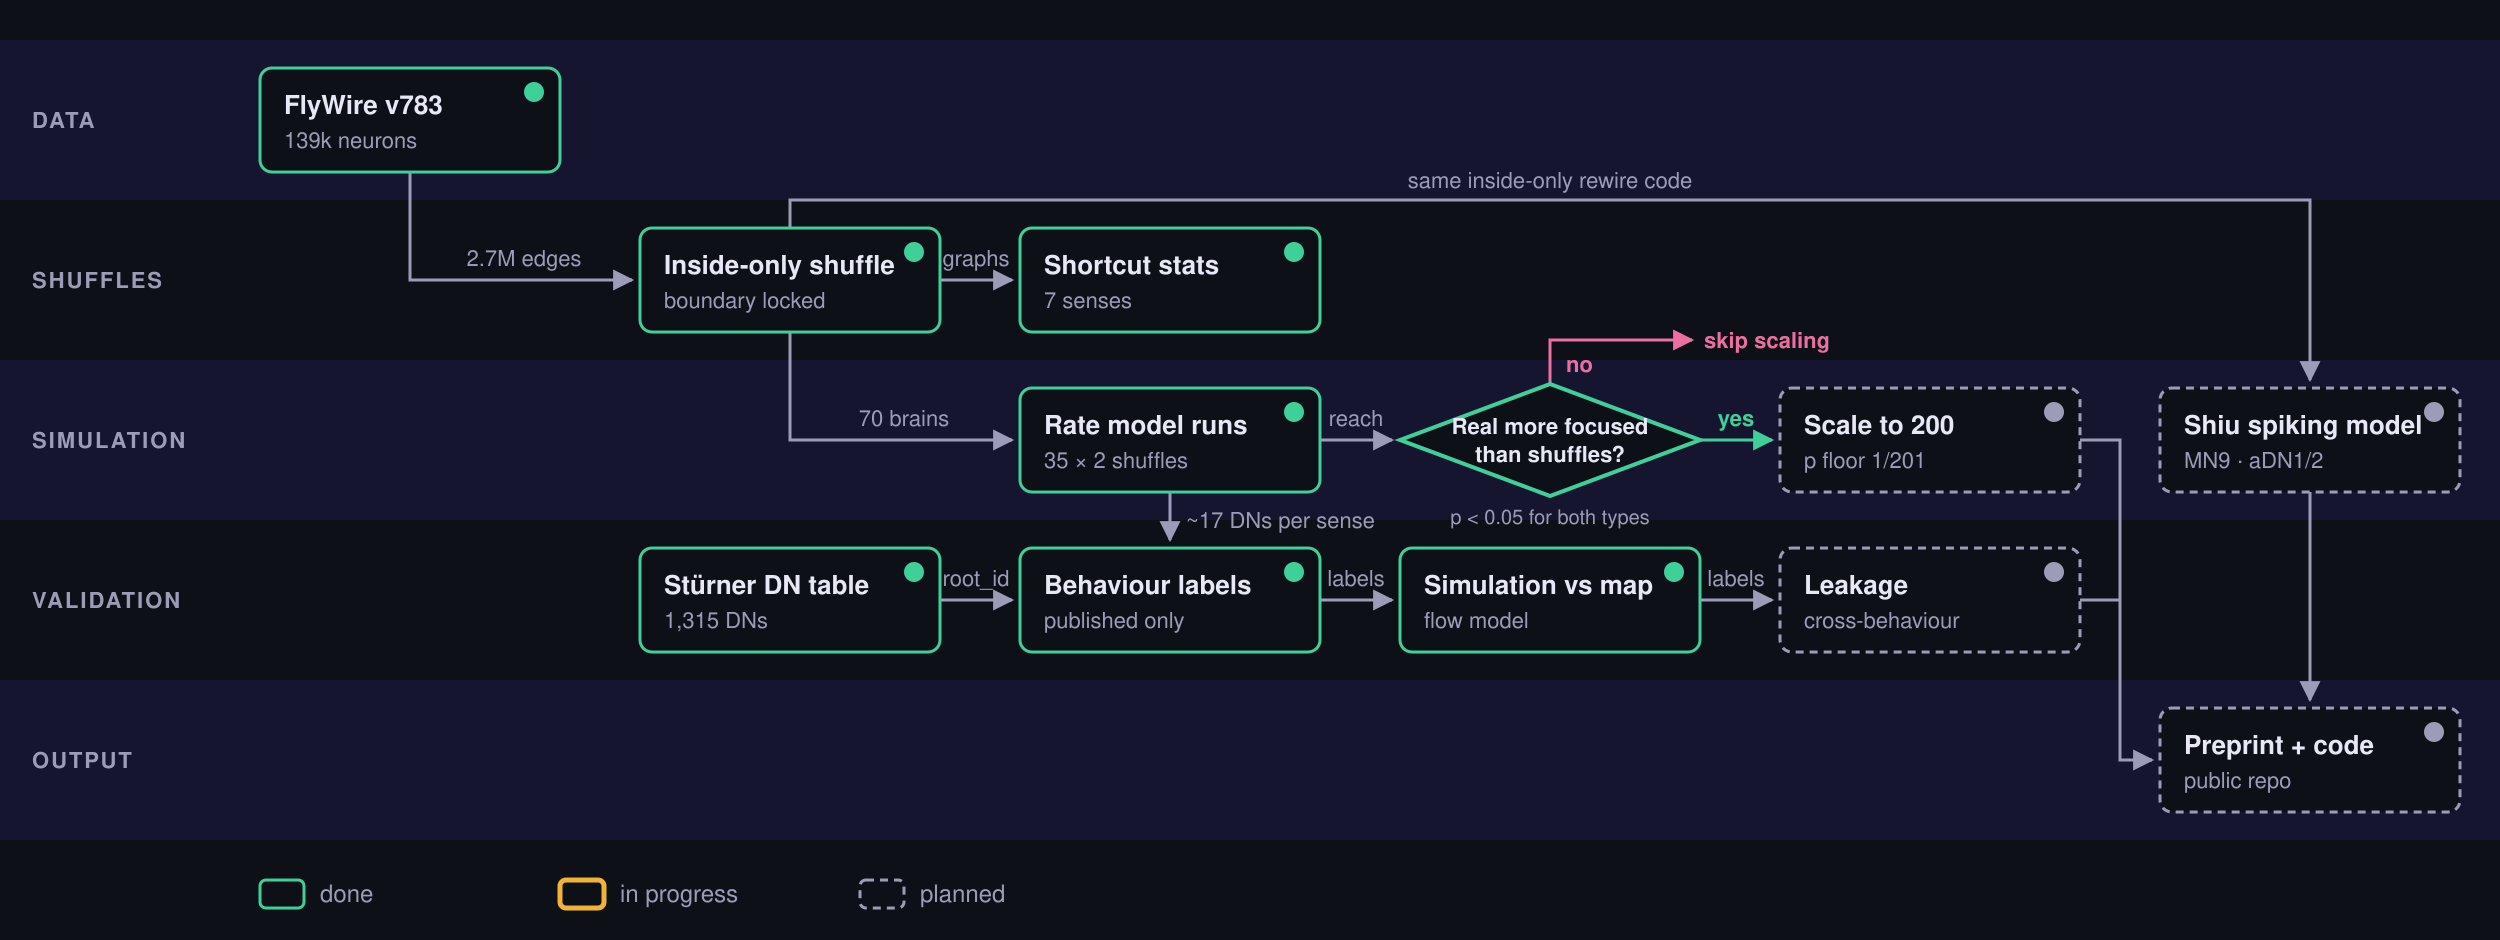
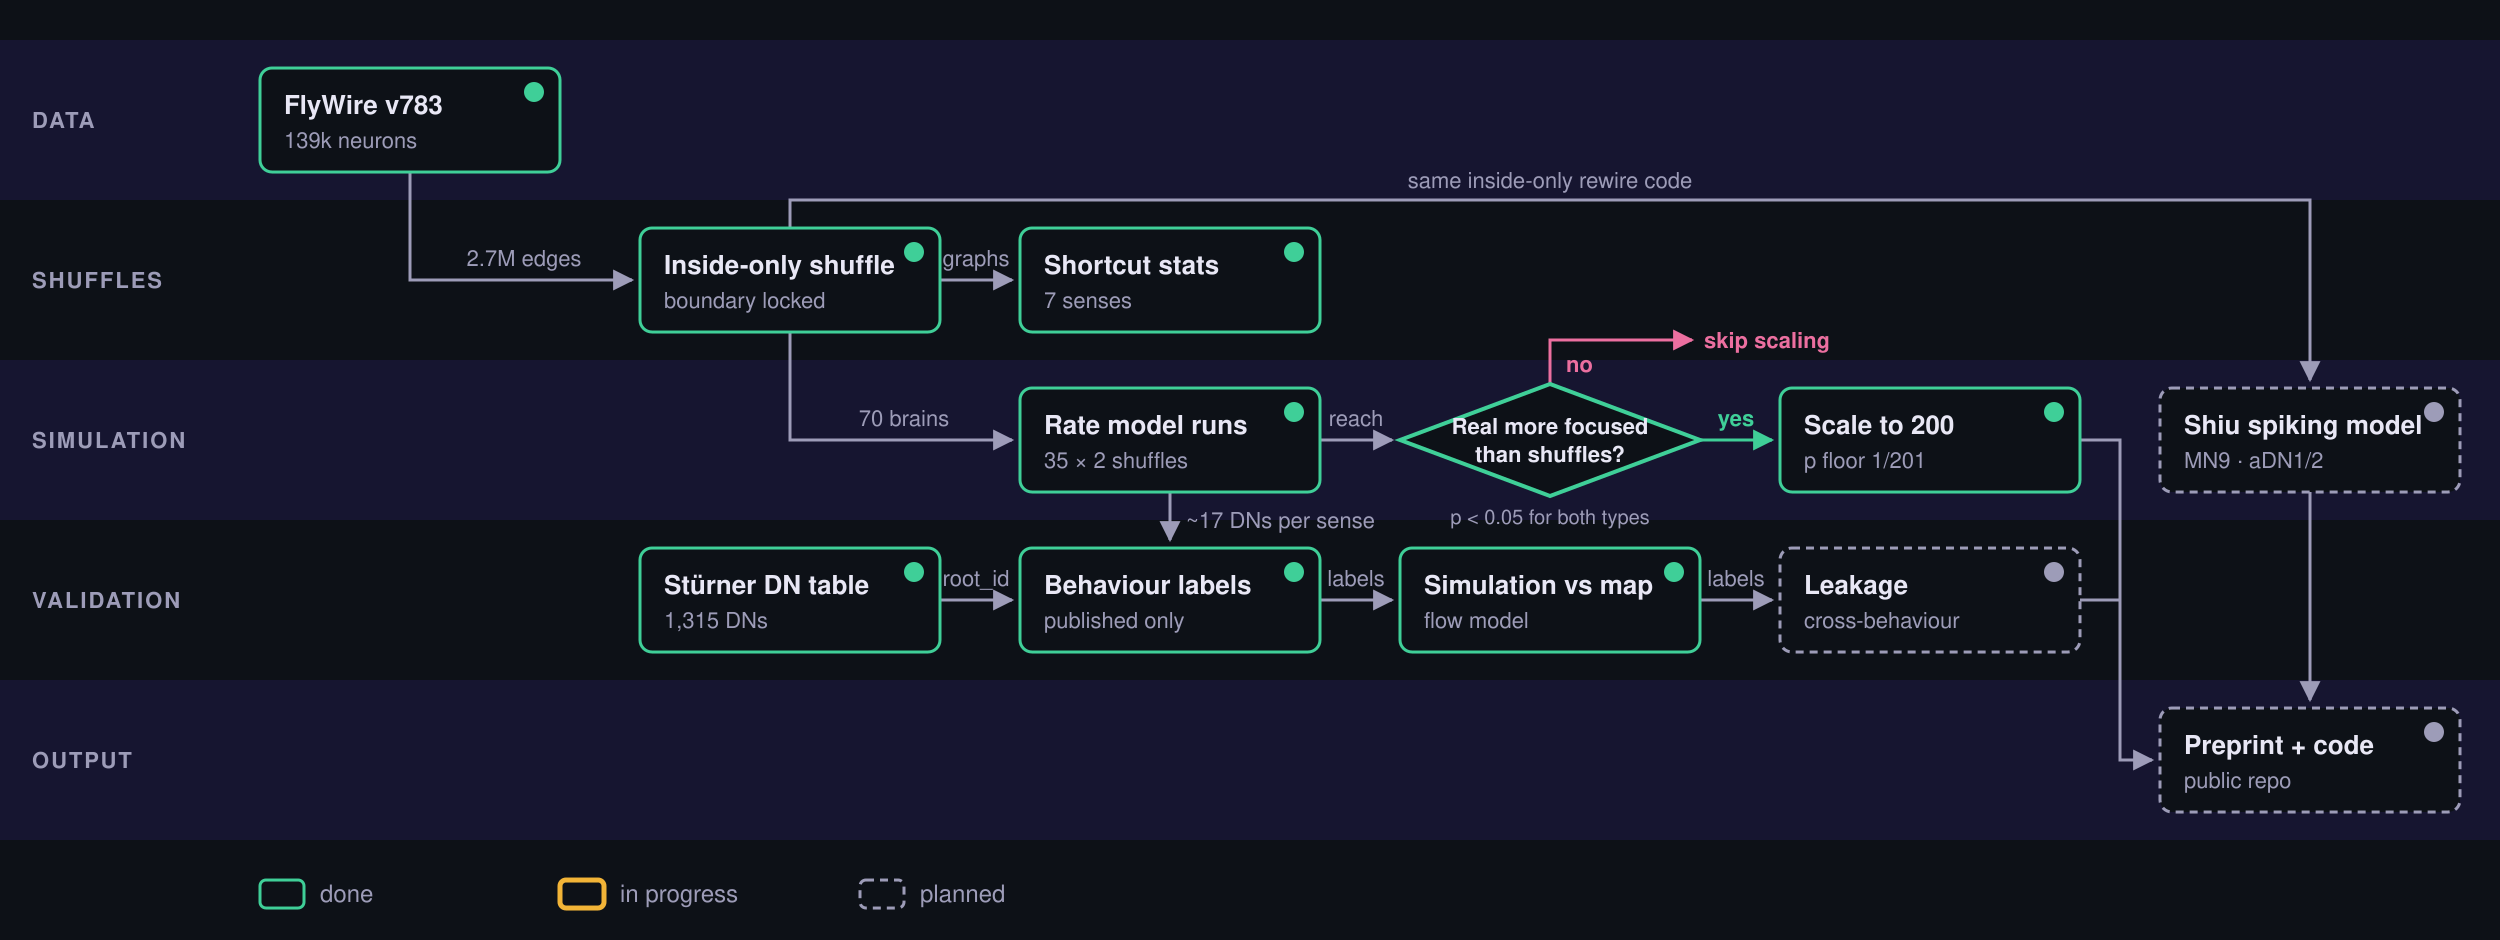
<svg xmlns="http://www.w3.org/2000/svg" viewBox="0 0 1250 470" font-family="Segoe UI, Helvetica, Arial, sans-serif">
  <rect width="1250" height="470" fill="#0d1117" />
  <defs>
    <marker id="pa" viewBox="0 0 10 10" refX="9" refY="5" markerWidth="7" markerHeight="7" orient="auto">
      <path d="M0,0L10,5L0,10z" fill="#9d9cb8" />
    </marker>
    <marker id="py" viewBox="0 0 10 10" refX="9" refY="5" markerWidth="7" markerHeight="7" orient="auto">
      <path d="M0,0L10,5L0,10z" fill="#3fcf98" />
    </marker>
    <marker id="pn" viewBox="0 0 10 10" refX="9" refY="5" markerWidth="7" markerHeight="7" orient="auto">
      <path d="M0,0L10,5L0,10z" fill="#ec6fa0" />
    </marker>
  </defs>
  <rect x="0" y="20" width="1250" height="80" fill="#161530" />
  <text x="16" y="64" font-size="11" font-weight="700" letter-spacing="1" fill="#9d9cb8">DATA</text>
  <text x="16" y="144" font-size="11" font-weight="700" letter-spacing="1" fill="#9d9cb8">SHUFFLES</text>
  <rect x="0" y="180" width="1250" height="80" fill="#161530" />
  <text x="16" y="224" font-size="11" font-weight="700" letter-spacing="1" fill="#9d9cb8">SIMULATION</text>
  <text x="16" y="304" font-size="11" font-weight="700" letter-spacing="1" fill="#9d9cb8">VALIDATION</text>
  <rect x="0" y="340" width="1250" height="80" fill="#161530" />
  <text x="16" y="384" font-size="11" font-weight="700" letter-spacing="1" fill="#9d9cb8">OUTPUT</text>
  <path d="M205,86 V140 H316" fill="none" stroke="#9d9cb8" stroke-width="1.5" marker-end="url(#pa)" />
  <text x="262" y="133" font-size="11" fill="#9d9cb8" text-anchor="middle">2.7M edges</text>
  <path d="M470,140 H506" fill="none" stroke="#9d9cb8" stroke-width="1.5" marker-end="url(#pa)" />
  <text x="488" y="133" font-size="11" fill="#9d9cb8" text-anchor="middle">graphs</text>
  <path d="M395,166 V220 H506" fill="none" stroke="#9d9cb8" stroke-width="1.5" marker-end="url(#pa)" />
  <text x="452" y="213" font-size="11" fill="#9d9cb8" text-anchor="middle">70 brains</text>
  <path d="M660,220 H696" fill="none" stroke="#9d9cb8" stroke-width="1.5" marker-end="url(#pa)" />
  <text x="678" y="213" font-size="11" fill="#9d9cb8" text-anchor="middle">reach</text>
  <path d="M850,220 H886" fill="none" stroke="#3fcf98" stroke-width="1.5" marker-end="url(#py)" />
  <text x="868" y="213" font-size="11" fill="#3fcf98" text-anchor="middle" font-weight="700">yes</text>
  <path d="M775,192 V170 H846" fill="none" stroke="#ec6fa0" stroke-width="1.5" marker-end="url(#pn)" />
  <text x="783" y="186" font-size="11" fill="#ec6fa0" text-anchor="start" font-weight="700">no</text>
  <text x="852" y="174" font-size="11" font-weight="700" fill="#ec6fa0">skip scaling</text>
  <text x="775" y="262" font-size="10" fill="#9d9cb8" text-anchor="middle">p &lt; 0.05 for both types</text>
  <path d="M585,246 V270" fill="none" stroke="#9d9cb8" stroke-width="1.5" marker-end="url(#pa)" />
  <text x="593" y="264" font-size="11" fill="#9d9cb8" text-anchor="start">~17 DNs per sense</text>
  <path d="M470,300 H506" fill="none" stroke="#9d9cb8" stroke-width="1.5" marker-end="url(#pa)" />
  <text x="488" y="293" font-size="11" fill="#9d9cb8" text-anchor="middle">root_id</text>
  <path d="M660,300 H696" fill="none" stroke="#9d9cb8" stroke-width="1.5" marker-end="url(#pa)" />
  <text x="678" y="293" font-size="11" fill="#9d9cb8" text-anchor="middle">labels</text>
  <path d="M850,300 H886" fill="none" stroke="#9d9cb8" stroke-width="1.5" marker-end="url(#pa)" />
  <text x="868" y="293" font-size="11" fill="#9d9cb8" text-anchor="middle">labels</text>
  <path d="M395,114 V100 H1155 V190" fill="none" stroke="#9d9cb8" stroke-width="1.5" marker-end="url(#pa)" />
  <text x="775" y="94" font-size="11" fill="#9d9cb8" text-anchor="middle">same inside-only rewire code</text>
  <path d="M1040,220 H1060 V380 H1076" fill="none" stroke="#9d9cb8" stroke-width="1.5" marker-end="url(#pa)" />
  <path d="M1040,300 H1060" fill="none" stroke="#9d9cb8" stroke-width="1.5" />
  <path d="M1155,246 V350" fill="none" stroke="#9d9cb8" stroke-width="1.5" marker-end="url(#pa)" />
  <g transform="translate(130,34)">
    <rect width="150" height="52" rx="6" fill="#0d1117" stroke="#3fcf98" stroke-width="1.5" />
    <circle cx="137" cy="12" r="5" fill="#3fcf98" />
    <text x="12" y="23" font-size="13" font-weight="700" fill="#e8e7f5">FlyWire v783</text>
    <text x="12" y="40" font-size="11" fill="#9d9cb8">139k neurons</text>
  </g>
  <g transform="translate(320,114)">
    <rect width="150" height="52" rx="6" fill="#0d1117" stroke="#3fcf98" stroke-width="1.5" />
    <circle cx="137" cy="12" r="5" fill="#3fcf98" />
    <text x="12" y="23" font-size="13" font-weight="700" fill="#e8e7f5">Inside-only shuffle</text>
    <text x="12" y="40" font-size="11" fill="#9d9cb8">boundary locked</text>
  </g>
  <g transform="translate(510,114)">
    <rect width="150" height="52" rx="6" fill="#0d1117" stroke="#3fcf98" stroke-width="1.5" />
    <circle cx="137" cy="12" r="5" fill="#3fcf98" />
    <text x="12" y="23" font-size="13" font-weight="700" fill="#e8e7f5">Shortcut stats</text>
    <text x="12" y="40" font-size="11" fill="#9d9cb8">7 senses</text>
  </g>
  <g transform="translate(510,194)">
    <rect width="150" height="52" rx="6" fill="#0d1117" stroke="#3fcf98" stroke-width="1.5" />
    <circle cx="137" cy="12" r="5" fill="#3fcf98" />
    <text x="12" y="23" font-size="13" font-weight="700" fill="#e8e7f5">Rate model runs</text>
    <text x="12" y="40" font-size="11" fill="#9d9cb8">35 × 2 shuffles</text>
  </g>
  <g transform="translate(775,220)">
    <polygon points="0,-28 75,0 0,28 -75,0" fill="#0d1117" stroke="#3fcf98" stroke-width="2" />
    <text x="0" y="-3" font-size="11" font-weight="700" fill="#e8e7f5" text-anchor="middle">Real more focused</text>
    <text x="0" y="11" font-size="11" font-weight="700" fill="#e8e7f5" text-anchor="middle">than shuffles?</text>
  </g>
  <g transform="translate(890,194)">
-     <rect width="150" height="52" rx="6" fill="#0d1117" stroke="#9d9cb8" stroke-width="1.5" stroke-dasharray="4 3" />
-     <circle cx="137" cy="12" r="5" fill="#9d9cb8" />
+     <rect width="150" height="52" rx="6" fill="#0d1117" stroke="#3fcf98" stroke-width="1.5" />
+     <circle cx="137" cy="12" r="5" fill="#3fcf98" />
    <text x="12" y="23" font-size="13" font-weight="700" fill="#e8e7f5">Scale to 200</text>
    <text x="12" y="40" font-size="11" fill="#9d9cb8">p floor 1/201</text>
  </g>
  <g transform="translate(1080,194)">
    <rect width="150" height="52" rx="6" fill="#0d1117" stroke="#9d9cb8" stroke-width="1.5" stroke-dasharray="4 3" />
    <circle cx="137" cy="12" r="5" fill="#9d9cb8" />
    <text x="12" y="23" font-size="13" font-weight="700" fill="#e8e7f5">Shiu spiking model</text>
    <text x="12" y="40" font-size="11" fill="#9d9cb8">MN9 · aDN1/2</text>
  </g>
  <g transform="translate(320,274)">
    <rect width="150" height="52" rx="6" fill="#0d1117" stroke="#3fcf98" stroke-width="1.5" />
    <circle cx="137" cy="12" r="5" fill="#3fcf98" />
    <text x="12" y="23" font-size="13" font-weight="700" fill="#e8e7f5">Stürner DN table</text>
    <text x="12" y="40" font-size="11" fill="#9d9cb8">1,315 DNs</text>
  </g>
  <g transform="translate(510,274)">
    <rect width="150" height="52" rx="6" fill="#0d1117" stroke="#3fcf98" stroke-width="1.5" />
    <circle cx="137" cy="12" r="5" fill="#3fcf98" />
    <text x="12" y="23" font-size="13" font-weight="700" fill="#e8e7f5">Behaviour labels</text>
    <text x="12" y="40" font-size="11" fill="#9d9cb8">published only</text>
  </g>
  <g transform="translate(700,274)">
    <rect width="150" height="52" rx="6" fill="#0d1117" stroke="#3fcf98" stroke-width="1.5" />
    <circle cx="137" cy="12" r="5" fill="#3fcf98" />
    <text x="12" y="23" font-size="13" font-weight="700" fill="#e8e7f5">Simulation vs map</text>
    <text x="12" y="40" font-size="11" fill="#9d9cb8">flow model</text>
  </g>
  <g transform="translate(890,274)">
    <rect width="150" height="52" rx="6" fill="#0d1117" stroke="#9d9cb8" stroke-width="1.5" stroke-dasharray="4 3" />
    <circle cx="137" cy="12" r="5" fill="#9d9cb8" />
    <text x="12" y="23" font-size="13" font-weight="700" fill="#e8e7f5">Leakage</text>
    <text x="12" y="40" font-size="11" fill="#9d9cb8">cross-behaviour</text>
  </g>
  <g transform="translate(1080,354)">
    <rect width="150" height="52" rx="6" fill="#0d1117" stroke="#9d9cb8" stroke-width="1.5" stroke-dasharray="4 3" />
    <circle cx="137" cy="12" r="5" fill="#9d9cb8" />
    <text x="12" y="23" font-size="13" font-weight="700" fill="#e8e7f5">Preprint + code</text>
    <text x="12" y="40" font-size="11" fill="#9d9cb8">public repo</text>
  </g>
  <rect x="130" y="440" width="22" height="14" rx="3" fill="#0d1117" stroke="#3fcf98" stroke-width="1.5" />
  <text x="160" y="451" font-size="12" fill="#9d9cb8">done</text>
  <rect x="280" y="440" width="22" height="14" rx="3" fill="#0d1117" stroke="#f2b437" stroke-width="2.5" />
  <text x="310" y="451" font-size="12" fill="#9d9cb8">in progress</text>
  <rect x="430" y="440" width="22" height="14" rx="3" fill="#0d1117" stroke="#9d9cb8" stroke-width="1.5" stroke-dasharray="4 3" />
  <text x="460" y="451" font-size="12" fill="#9d9cb8">planned</text>
</svg>
